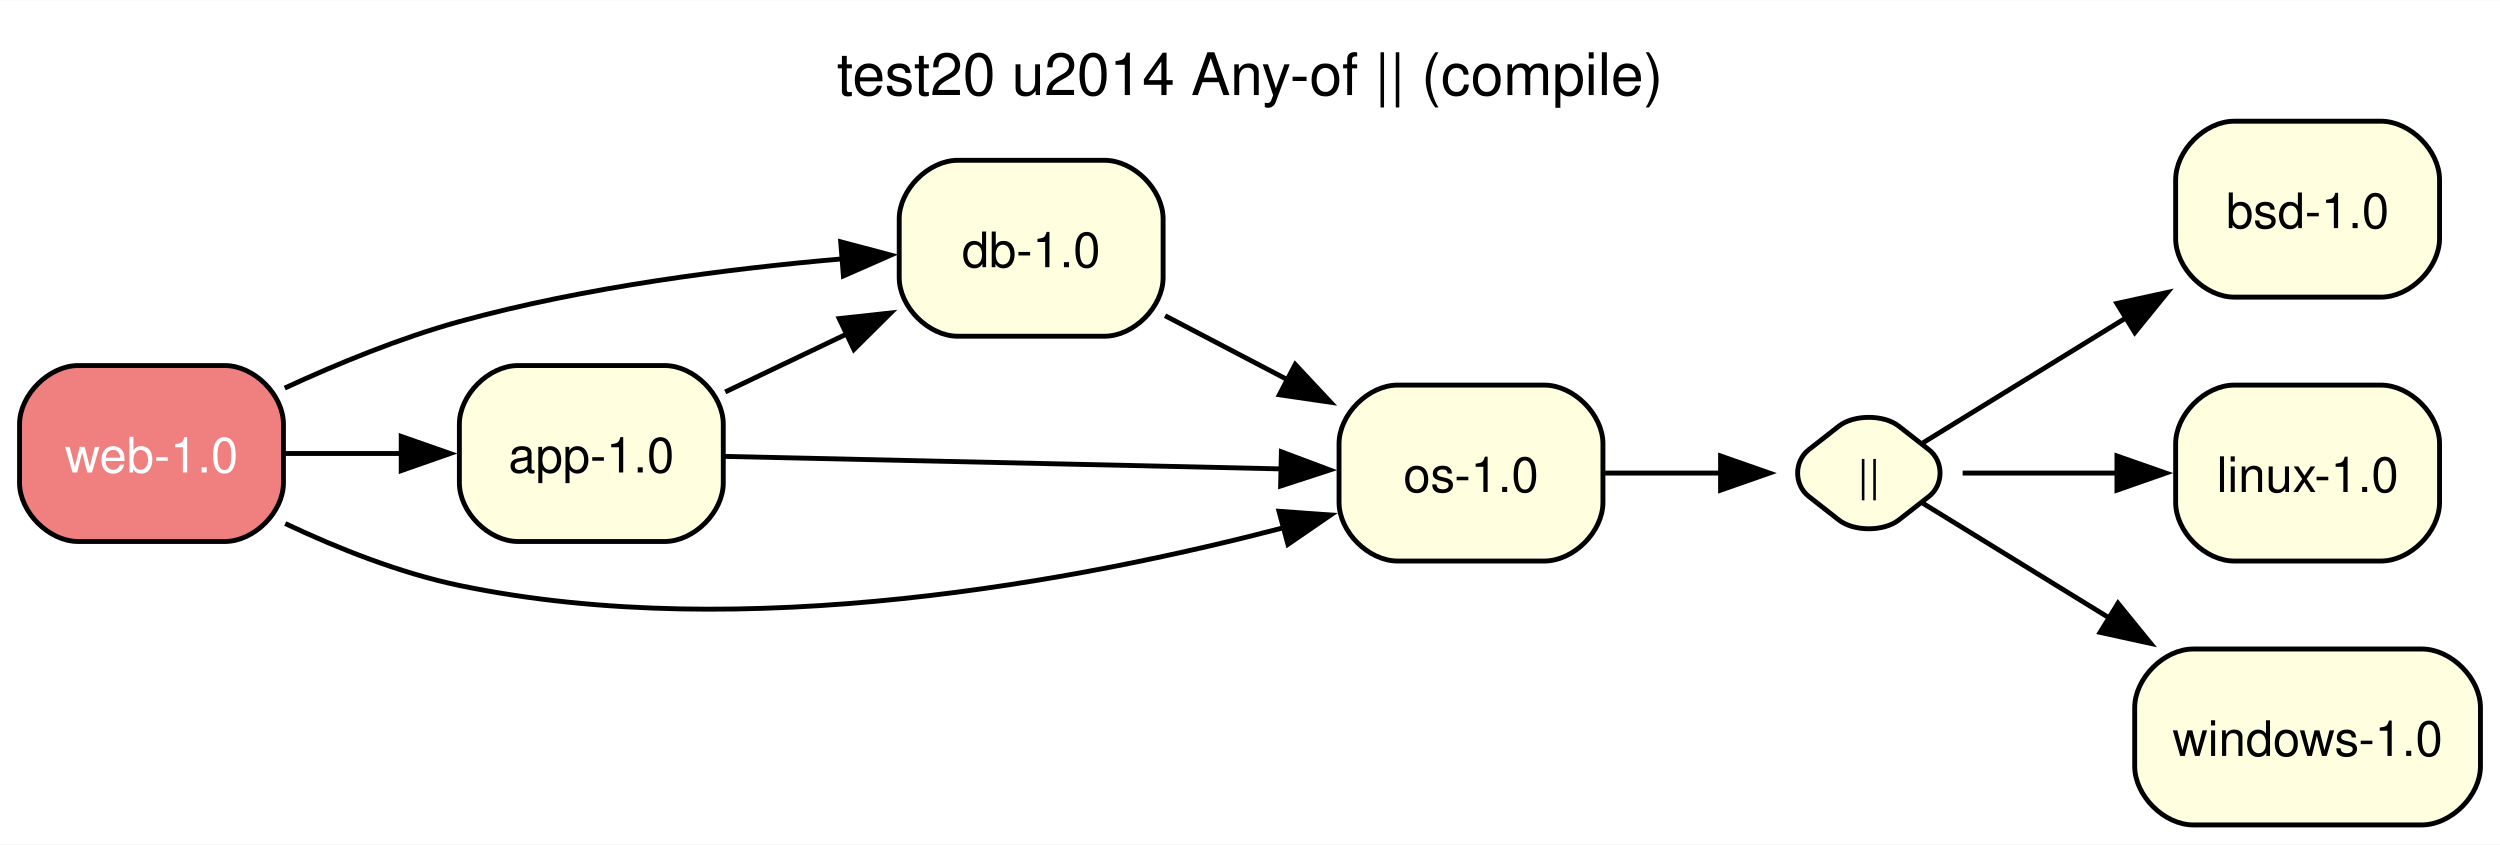
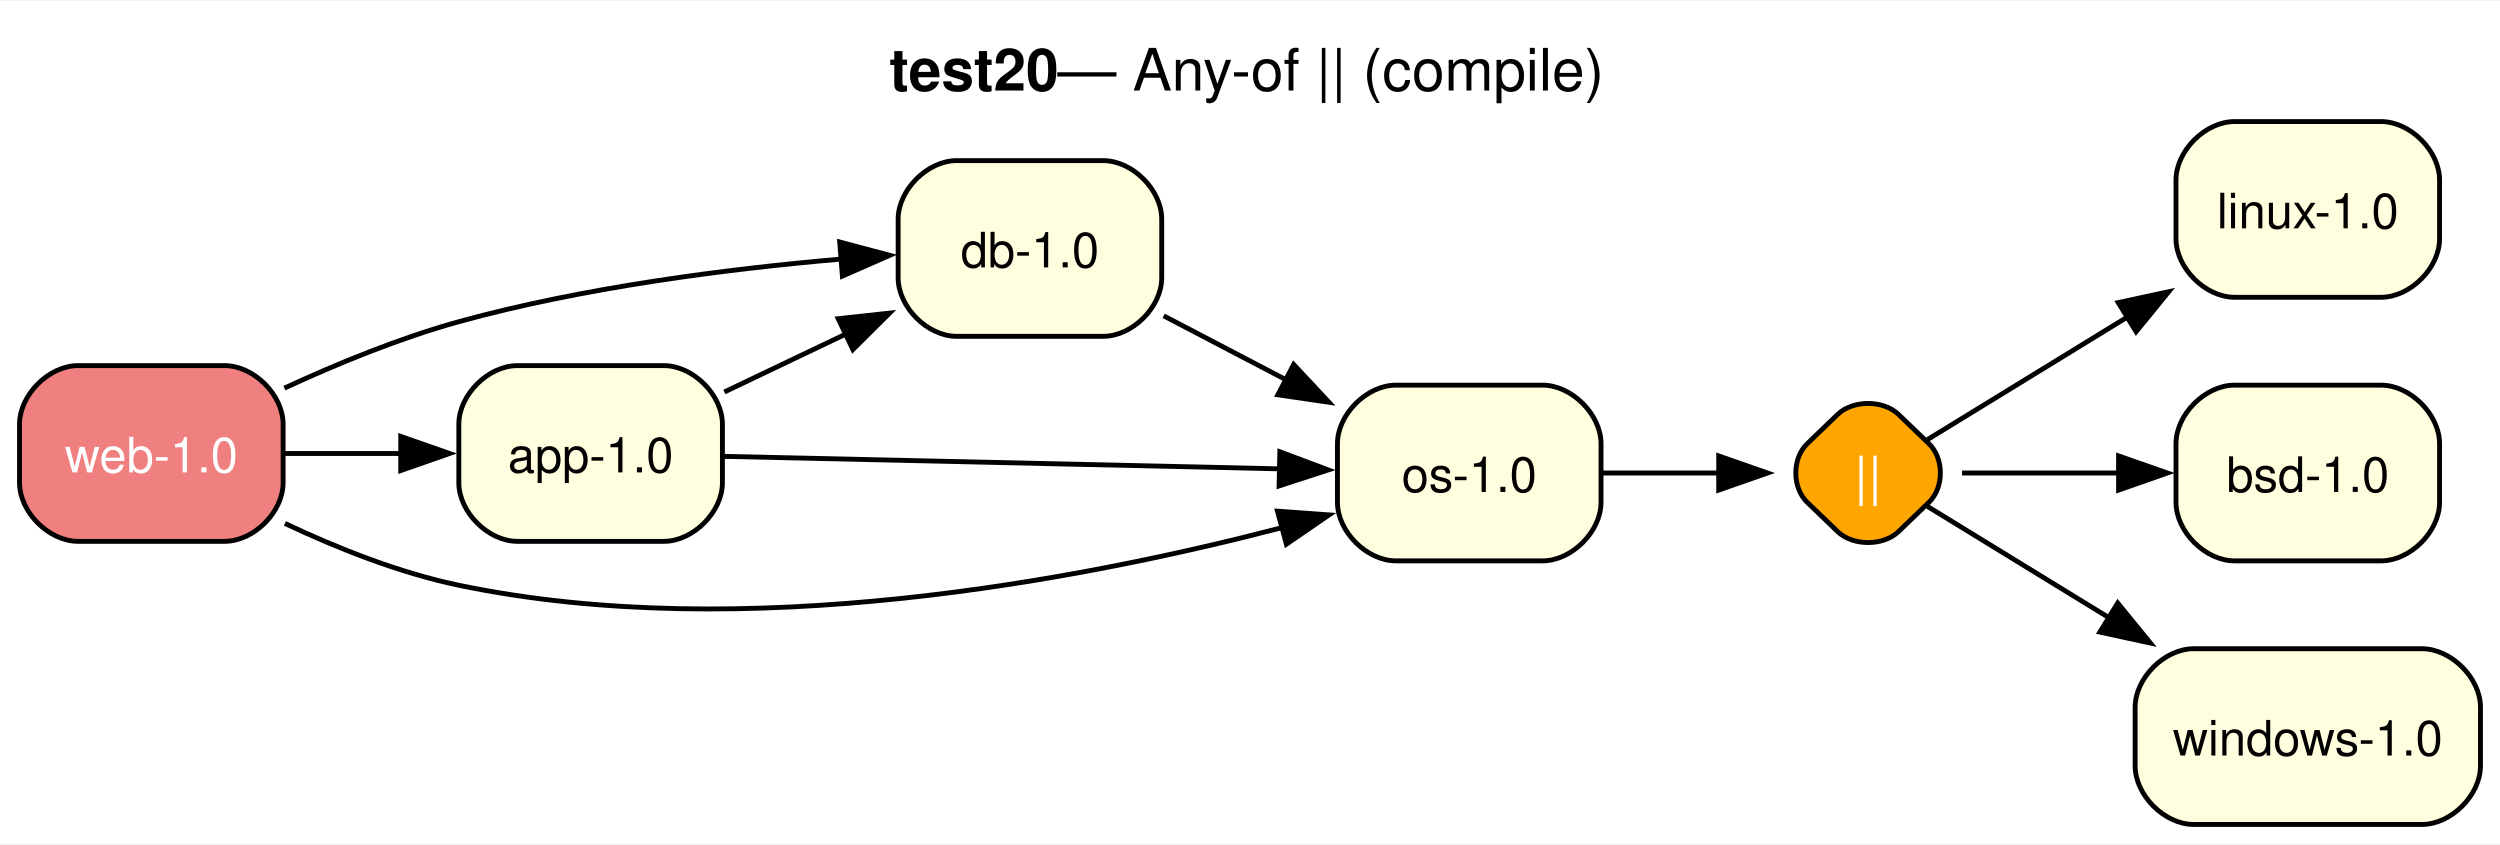
- <svg xmlns="http://www.w3.org/2000/svg" width="512pt" height="173pt" viewBox="0.00 0.00 511.56 172.75">
+ <svg xmlns="http://www.w3.org/2000/svg" width="512pt" height="173pt" viewBox="0.00 0.00 512.17 172.75">
  <g id="graph0" class="graph" transform="scale(1 1) rotate(0) translate(4 168.75)">
-     <polygon fill="white" stroke="none" points="-4,4 -4,-168.75 507.56,-168.75 507.56,4 -4,4" />
-     <text text-anchor="middle" x="251.78" y="-149.35" font-family="Helvetica,sans-Serif" font-size="12.00">test20 u2014 Any-of || (compile)</text>
+     <polygon fill="white" stroke="none" points="-4,4 -4,-168.75 508.17,-168.75 508.17,4 -4,4" />
+     <text text-anchor="start" x="178.21" y="-150.35" font-family="Helvetica,sans-Serif" font-weight="bold" font-size="12.00">test20</text>
+     <text text-anchor="start" x="212.71" y="-150.35" font-family="Helvetica,sans-Serif" font-size="12.00"> — Any-of || (compile)</text>
    <g id="node1" class="node">
+       <path fill="lightcoral" stroke="black" d="M42,-94C42,-94 12,-94 12,-94 6,-94 0,-88 0,-82 0,-82 0,-70 0,-70 0,-64 6,-58 12,-58 12,-58 42,-58 42,-58 48,-58 54,-64 54,-70 54,-70 54,-82 54,-82 54,-88 48,-94 42,-94" />
+       <text text-anchor="middle" x="27" y="-72.12" font-family="Helvetica,sans-Serif" font-size="10.00" fill="white">web-1.0</text>
+     </g>
+     <g id="node2" class="node">
      <path fill="lightyellow" stroke="black" d="M132,-94C132,-94 102,-94 102,-94 96,-94 90,-88 90,-82 90,-82 90,-70 90,-70 90,-64 96,-58 102,-58 102,-58 132,-58 132,-58 138,-58 144,-64 144,-70 144,-70 144,-82 144,-82 144,-88 138,-94 132,-94" />
      <text text-anchor="middle" x="117" y="-72.12" font-family="Helvetica,sans-Serif" font-size="10.00">app-1.0</text>
+     </g>
+     <g id="edge1" class="edge">
+       <path fill="none" stroke="black" d="M54.4,-76C61.89,-76 70.18,-76 78.2,-76" />
+       <polygon fill="black" stroke="black" points="78.1,-79.5 88.1,-76 78.1,-72.5 78.1,-79.5" />
    </g>
    <g id="node3" class="node">
      <path fill="lightyellow" stroke="black" d="M222,-136C222,-136 192,-136 192,-136 186,-136 180,-130 180,-124 180,-124 180,-112 180,-112 180,-106 186,-100 192,-100 192,-100 222,-100 222,-100 228,-100 234,-106 234,-112 234,-112 234,-124 234,-124 234,-130 228,-136 222,-136" />
      <text text-anchor="middle" x="207" y="-114.12" font-family="Helvetica,sans-Serif" font-size="10.00">db-1.0</text>
    </g>
    <g id="edge2" class="edge">
+       <path fill="none" stroke="black" d="M54.26,-89.39C65.07,-94.39 77.89,-99.65 90,-103 115.67,-110.09 145.48,-113.86 168.45,-115.84" />
+       <polygon fill="black" stroke="black" points="168.03,-119.32 178.28,-116.6 168.58,-112.34 168.03,-119.32" />
+     </g>
+     <g id="node4" class="node">
+       <path fill="lightyellow" stroke="black" d="M312,-90C312,-90 282,-90 282,-90 276,-90 270,-84 270,-78 270,-78 270,-66 270,-66 270,-60 276,-54 282,-54 282,-54 312,-54 312,-54 318,-54 324,-60 324,-66 324,-66 324,-78 324,-78 324,-84 318,-90 312,-90" />
+       <text text-anchor="middle" x="297" y="-68.12" font-family="Helvetica,sans-Serif" font-size="10.00">os-1.0</text>
+     </g>
+     <g id="edge3" class="edge">
+       <path fill="none" stroke="black" d="M54.37,-61.67C65.09,-56.6 77.82,-51.54 90,-49 148.29,-36.86 217.27,-50.02 258.79,-60.85" />
+       <polygon fill="black" stroke="black" points="257.71,-64.18 268.28,-63.42 259.54,-57.42 257.71,-64.18" />
+     </g>
+     <g id="edge5" class="edge">
      <path fill="none" stroke="black" d="M144.4,-88.6C152.23,-92.34 160.96,-96.5 169.32,-100.49" />
      <polygon fill="black" stroke="black" points="167.72,-103.61 178.25,-104.76 170.73,-97.29 167.72,-103.61" />
    </g>
-     <g id="node6" class="node">
-       <path fill="lightyellow" stroke="black" d="M312,-90C312,-90 282,-90 282,-90 276,-90 270,-84 270,-78 270,-78 270,-66 270,-66 270,-60 276,-54 282,-54 282,-54 312,-54 312,-54 318,-54 324,-60 324,-66 324,-66 324,-78 324,-78 324,-84 318,-90 312,-90" />
-       <text text-anchor="middle" x="297" y="-68.12" font-family="Helvetica,sans-Serif" font-size="10.00">os-1.0</text>
-     </g>
-     <g id="edge1" class="edge">
+     <g id="edge4" class="edge">
      <path fill="none" stroke="black" d="M144.26,-75.41C174.37,-74.73 223.96,-73.62 258.21,-72.85" />
      <polygon fill="black" stroke="black" points="258.2,-76.35 268.11,-72.63 258.04,-69.35 258.2,-76.35" />
    </g>
-     <g id="node2" class="node">
-       <path fill="lightyellow" stroke="black" d="M483.19,-144C483.19,-144 453.19,-144 453.19,-144 447.19,-144 441.19,-138 441.19,-132 441.19,-132 441.19,-120 441.19,-120 441.19,-114 447.19,-108 453.19,-108 453.19,-108 483.19,-108 483.19,-108 489.19,-108 495.19,-114 495.19,-120 495.19,-120 495.19,-132 495.19,-132 495.19,-138 489.19,-144 483.19,-144" />
-       <text text-anchor="middle" x="468.19" y="-122.12" font-family="Helvetica,sans-Serif" font-size="10.00">bsd-1.0</text>
-     </g>
-     <g id="edge3" class="edge">
+     <g id="edge6" class="edge">
      <path fill="none" stroke="black" d="M234.4,-104.2C242.32,-100.06 251.15,-95.44 259.59,-91.03" />
      <polygon fill="black" stroke="black" points="261.03,-94.23 268.27,-86.49 257.79,-88.02 261.03,-94.23" />
    </g>
-     <g id="node4" class="node">
-       <path fill="lightyellow" stroke="black" d="M372.27,-81.6C372.27,-81.6 366.14,-76.8 366.14,-76.8 363.07,-74.4 363.07,-69.6 366.14,-67.2 366.14,-67.2 372.27,-62.4 372.27,-62.4 375.34,-60 381.48,-60 384.54,-62.4 384.54,-62.4 390.68,-67.2 390.68,-67.2 393.75,-69.6 393.75,-74.4 390.68,-76.8 390.68,-76.8 384.54,-81.6 384.54,-81.6 381.48,-84 375.34,-84 372.27,-81.6" />
-       <text text-anchor="middle" x="378.41" y="-68.33" font-family="Helvetica,sans-Serif" font-size="9.00">||</text>
+     <g id="node5" class="node">
+       <path fill="orange" stroke="black" d="M372.47,-84C372.47,-84 366.24,-78 366.24,-78 363.12,-75 363.12,-69 366.24,-66 366.24,-66 372.47,-60 372.47,-60 375.59,-57 381.83,-57 384.95,-60 384.95,-60 391.18,-66 391.18,-66 394.3,-69 394.3,-75 391.18,-78 391.18,-78 384.95,-84 384.95,-84 381.83,-87 375.59,-87 372.47,-84" />
+       <text text-anchor="middle" x="378.71" y="-67.55" font-family="Helvetica,sans-Serif" font-size="11.00" fill="white">||</text>
    </g>
-     <g id="edge6" class="edge">
-       <path fill="none" stroke="black" d="M389.48,-78.19C399.67,-84.47 416.05,-94.54 431.14,-103.83" />
-       <polygon fill="black" stroke="black" points="429.16,-106.71 439.51,-108.97 432.83,-100.75 429.16,-106.71" />
+     <g id="edge7" class="edge">
+       <path fill="none" stroke="black" d="M324.1,-72C331.82,-72 340.32,-72 348.24,-72" />
+       <polygon fill="black" stroke="black" points="348.11,-75.5 358.11,-72 348.11,-68.5 348.11,-75.5" />
    </g>
-     <g id="node5" class="node">
-       <path fill="lightyellow" stroke="black" d="M483.19,-90C483.19,-90 453.19,-90 453.19,-90 447.19,-90 441.19,-84 441.19,-78 441.19,-78 441.19,-66 441.19,-66 441.19,-60 447.19,-54 453.19,-54 453.19,-54 483.19,-54 483.19,-54 489.19,-54 495.19,-60 495.19,-66 495.19,-66 495.19,-78 495.19,-78 495.19,-84 489.19,-90 483.19,-90" />
-       <text text-anchor="middle" x="468.19" y="-68.12" font-family="Helvetica,sans-Serif" font-size="10.00">linux-1.0</text>
+     <g id="node6" class="node">
+       <path fill="lightyellow" stroke="black" d="M483.79,-144C483.79,-144 453.79,-144 453.79,-144 447.79,-144 441.79,-138 441.79,-132 441.79,-132 441.79,-120 441.79,-120 441.79,-114 447.79,-108 453.79,-108 453.79,-108 483.79,-108 483.79,-108 489.79,-108 495.79,-114 495.79,-120 495.79,-120 495.79,-132 495.79,-132 495.79,-138 489.79,-144 483.79,-144" />
+       <text text-anchor="middle" x="468.79" y="-122.12" font-family="Helvetica,sans-Serif" font-size="10.00">linux-1.0</text>
    </g>
-     <g id="edge5" class="edge">
-       <path fill="none" stroke="black" d="M397.6,-72C406.84,-72 418.43,-72 429.49,-72" />
-       <polygon fill="black" stroke="black" points="429.18,-75.5 439.18,-72 429.18,-68.5 429.18,-75.5" />
+     <g id="edge8" class="edge">
+       <path fill="none" stroke="black" d="M390.87,-78.84C401.27,-85.22 417.37,-95.09 432.15,-104.15" />
+       <polygon fill="black" stroke="black" points="429.96,-106.91 440.31,-109.15 433.62,-100.94 429.96,-106.91" />
+     </g>
+     <g id="node7" class="node">
+       <path fill="lightyellow" stroke="black" d="M483.79,-90C483.79,-90 453.79,-90 453.79,-90 447.79,-90 441.79,-84 441.79,-78 441.79,-78 441.79,-66 441.79,-66 441.79,-60 447.79,-54 453.79,-54 453.79,-54 483.79,-54 483.79,-54 489.79,-54 495.79,-60 495.79,-66 495.79,-66 495.79,-78 495.79,-78 495.79,-84 489.79,-90 483.79,-90" />
+       <text text-anchor="middle" x="468.79" y="-68.12" font-family="Helvetica,sans-Serif" font-size="10.00">bsd-1.0</text>
+     </g>
+     <g id="edge9" class="edge">
+       <path fill="none" stroke="black" d="M397.96,-72C407.31,-72 419.05,-72 430.23,-72" />
+       <polygon fill="black" stroke="black" points="430.03,-75.5 440.03,-72 430.03,-68.5 430.03,-75.5" />
    </g>
    <g id="node8" class="node">
-       <path fill="lightyellow" stroke="black" d="M491.56,-36C491.56,-36 444.81,-36 444.81,-36 438.81,-36 432.81,-30 432.81,-24 432.81,-24 432.81,-12 432.81,-12 432.81,-6 438.81,0 444.81,0 444.81,0 491.56,0 491.56,0 497.56,0 503.56,-6 503.56,-12 503.56,-12 503.56,-24 503.56,-24 503.56,-30 497.56,-36 491.56,-36" />
-       <text text-anchor="middle" x="468.19" y="-14.12" font-family="Helvetica,sans-Serif" font-size="10.00">windows-1.0</text>
-     </g>
-     <g id="edge7" class="edge">
-       <path fill="none" stroke="black" d="M389.48,-65.81C398.92,-60 413.65,-50.93 427.77,-42.25" />
-       <polygon fill="black" stroke="black" points="429.39,-45.36 436.08,-37.14 425.73,-39.4 429.39,-45.36" />
-     </g>
-     <g id="edge4" class="edge">
-       <path fill="none" stroke="black" d="M324.44,-72C332.11,-72 340.53,-72 348.35,-72" />
-       <polygon fill="black" stroke="black" points="348.07,-75.5 358.07,-72 348.07,-68.5 348.07,-75.5" />
-     </g>
-     <g id="node7" class="node">
-       <path fill="lightcoral" stroke="black" d="M42,-94C42,-94 12,-94 12,-94 6,-94 0,-88 0,-82 0,-82 0,-70 0,-70 0,-64 6,-58 12,-58 12,-58 42,-58 42,-58 48,-58 54,-64 54,-70 54,-70 54,-82 54,-82 54,-88 48,-94 42,-94" />
-       <text text-anchor="middle" x="27" y="-72.12" font-family="Helvetica,sans-Serif" font-size="10.00" fill="white">web-1.0</text>
-     </g>
-     <g id="edge9" class="edge">
-       <path fill="none" stroke="black" d="M54.4,-76C61.89,-76 70.18,-76 78.2,-76" />
-       <polygon fill="black" stroke="black" points="78.1,-79.5 88.1,-76 78.1,-72.5 78.1,-79.5" />
+       <path fill="lightyellow" stroke="black" d="M492.17,-36C492.17,-36 445.42,-36 445.42,-36 439.42,-36 433.42,-30 433.42,-24 433.42,-24 433.42,-12 433.42,-12 433.42,-6 439.42,0 445.42,0 445.42,0 492.17,0 492.17,0 498.17,0 504.17,-6 504.17,-12 504.17,-12 504.17,-24 504.17,-24 504.17,-30 498.17,-36 492.17,-36" />
+       <text text-anchor="middle" x="468.79" y="-14.12" font-family="Helvetica,sans-Serif" font-size="10.00">windows-1.0</text>
    </g>
    <g id="edge10" class="edge">
-       <path fill="none" stroke="black" d="M54.26,-89.39C65.07,-94.39 77.89,-99.65 90,-103 115.67,-110.09 145.48,-113.86 168.45,-115.84" />
-       <polygon fill="black" stroke="black" points="168.03,-119.32 178.28,-116.6 168.58,-112.34 168.03,-119.32" />
-     </g>
-     <g id="edge8" class="edge">
-       <path fill="none" stroke="black" d="M54.37,-61.67C65.09,-56.6 77.82,-51.54 90,-49 148.29,-36.86 217.27,-50.02 258.79,-60.85" />
-       <polygon fill="black" stroke="black" points="257.71,-64.18 268.28,-63.42 259.54,-57.42 257.71,-64.18" />
+       <path fill="none" stroke="black" d="M390.87,-65.16C400.33,-59.36 414.49,-50.68 428.1,-42.33" />
+       <polygon fill="black" stroke="black" points="429.85,-45.37 436.55,-37.16 426.19,-39.4 429.85,-45.37" />
    </g>
  </g>
</svg>
